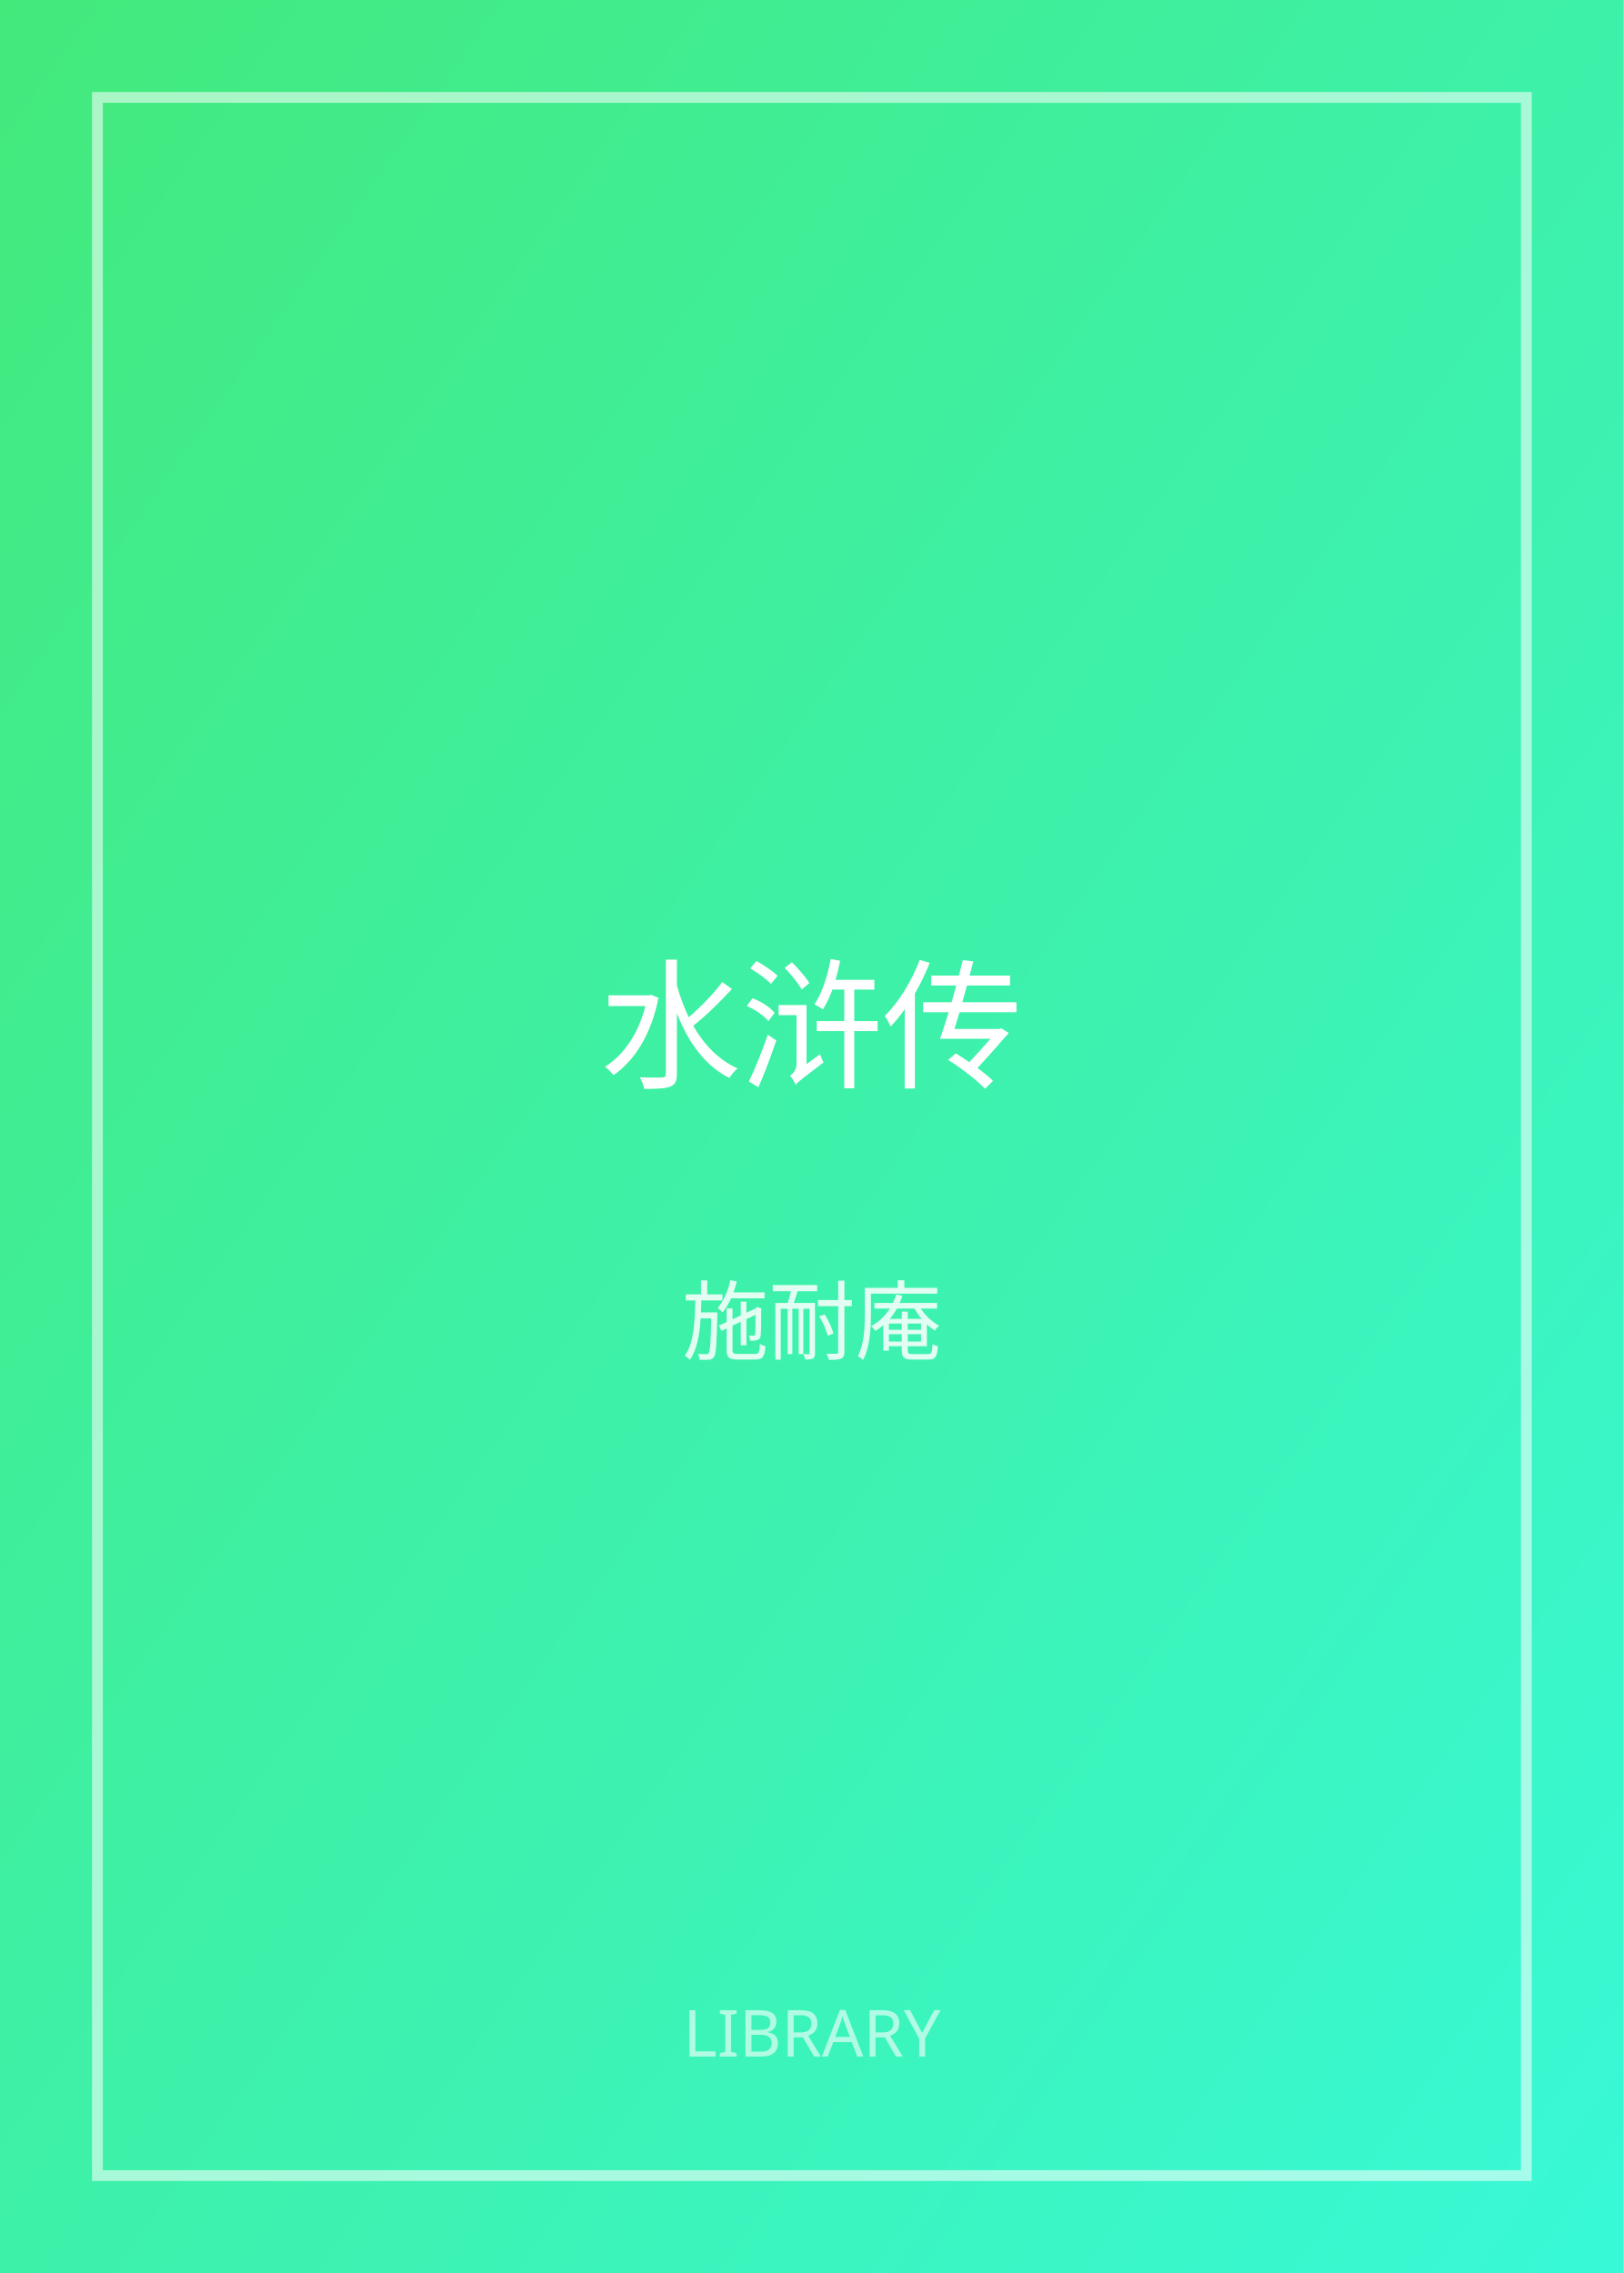
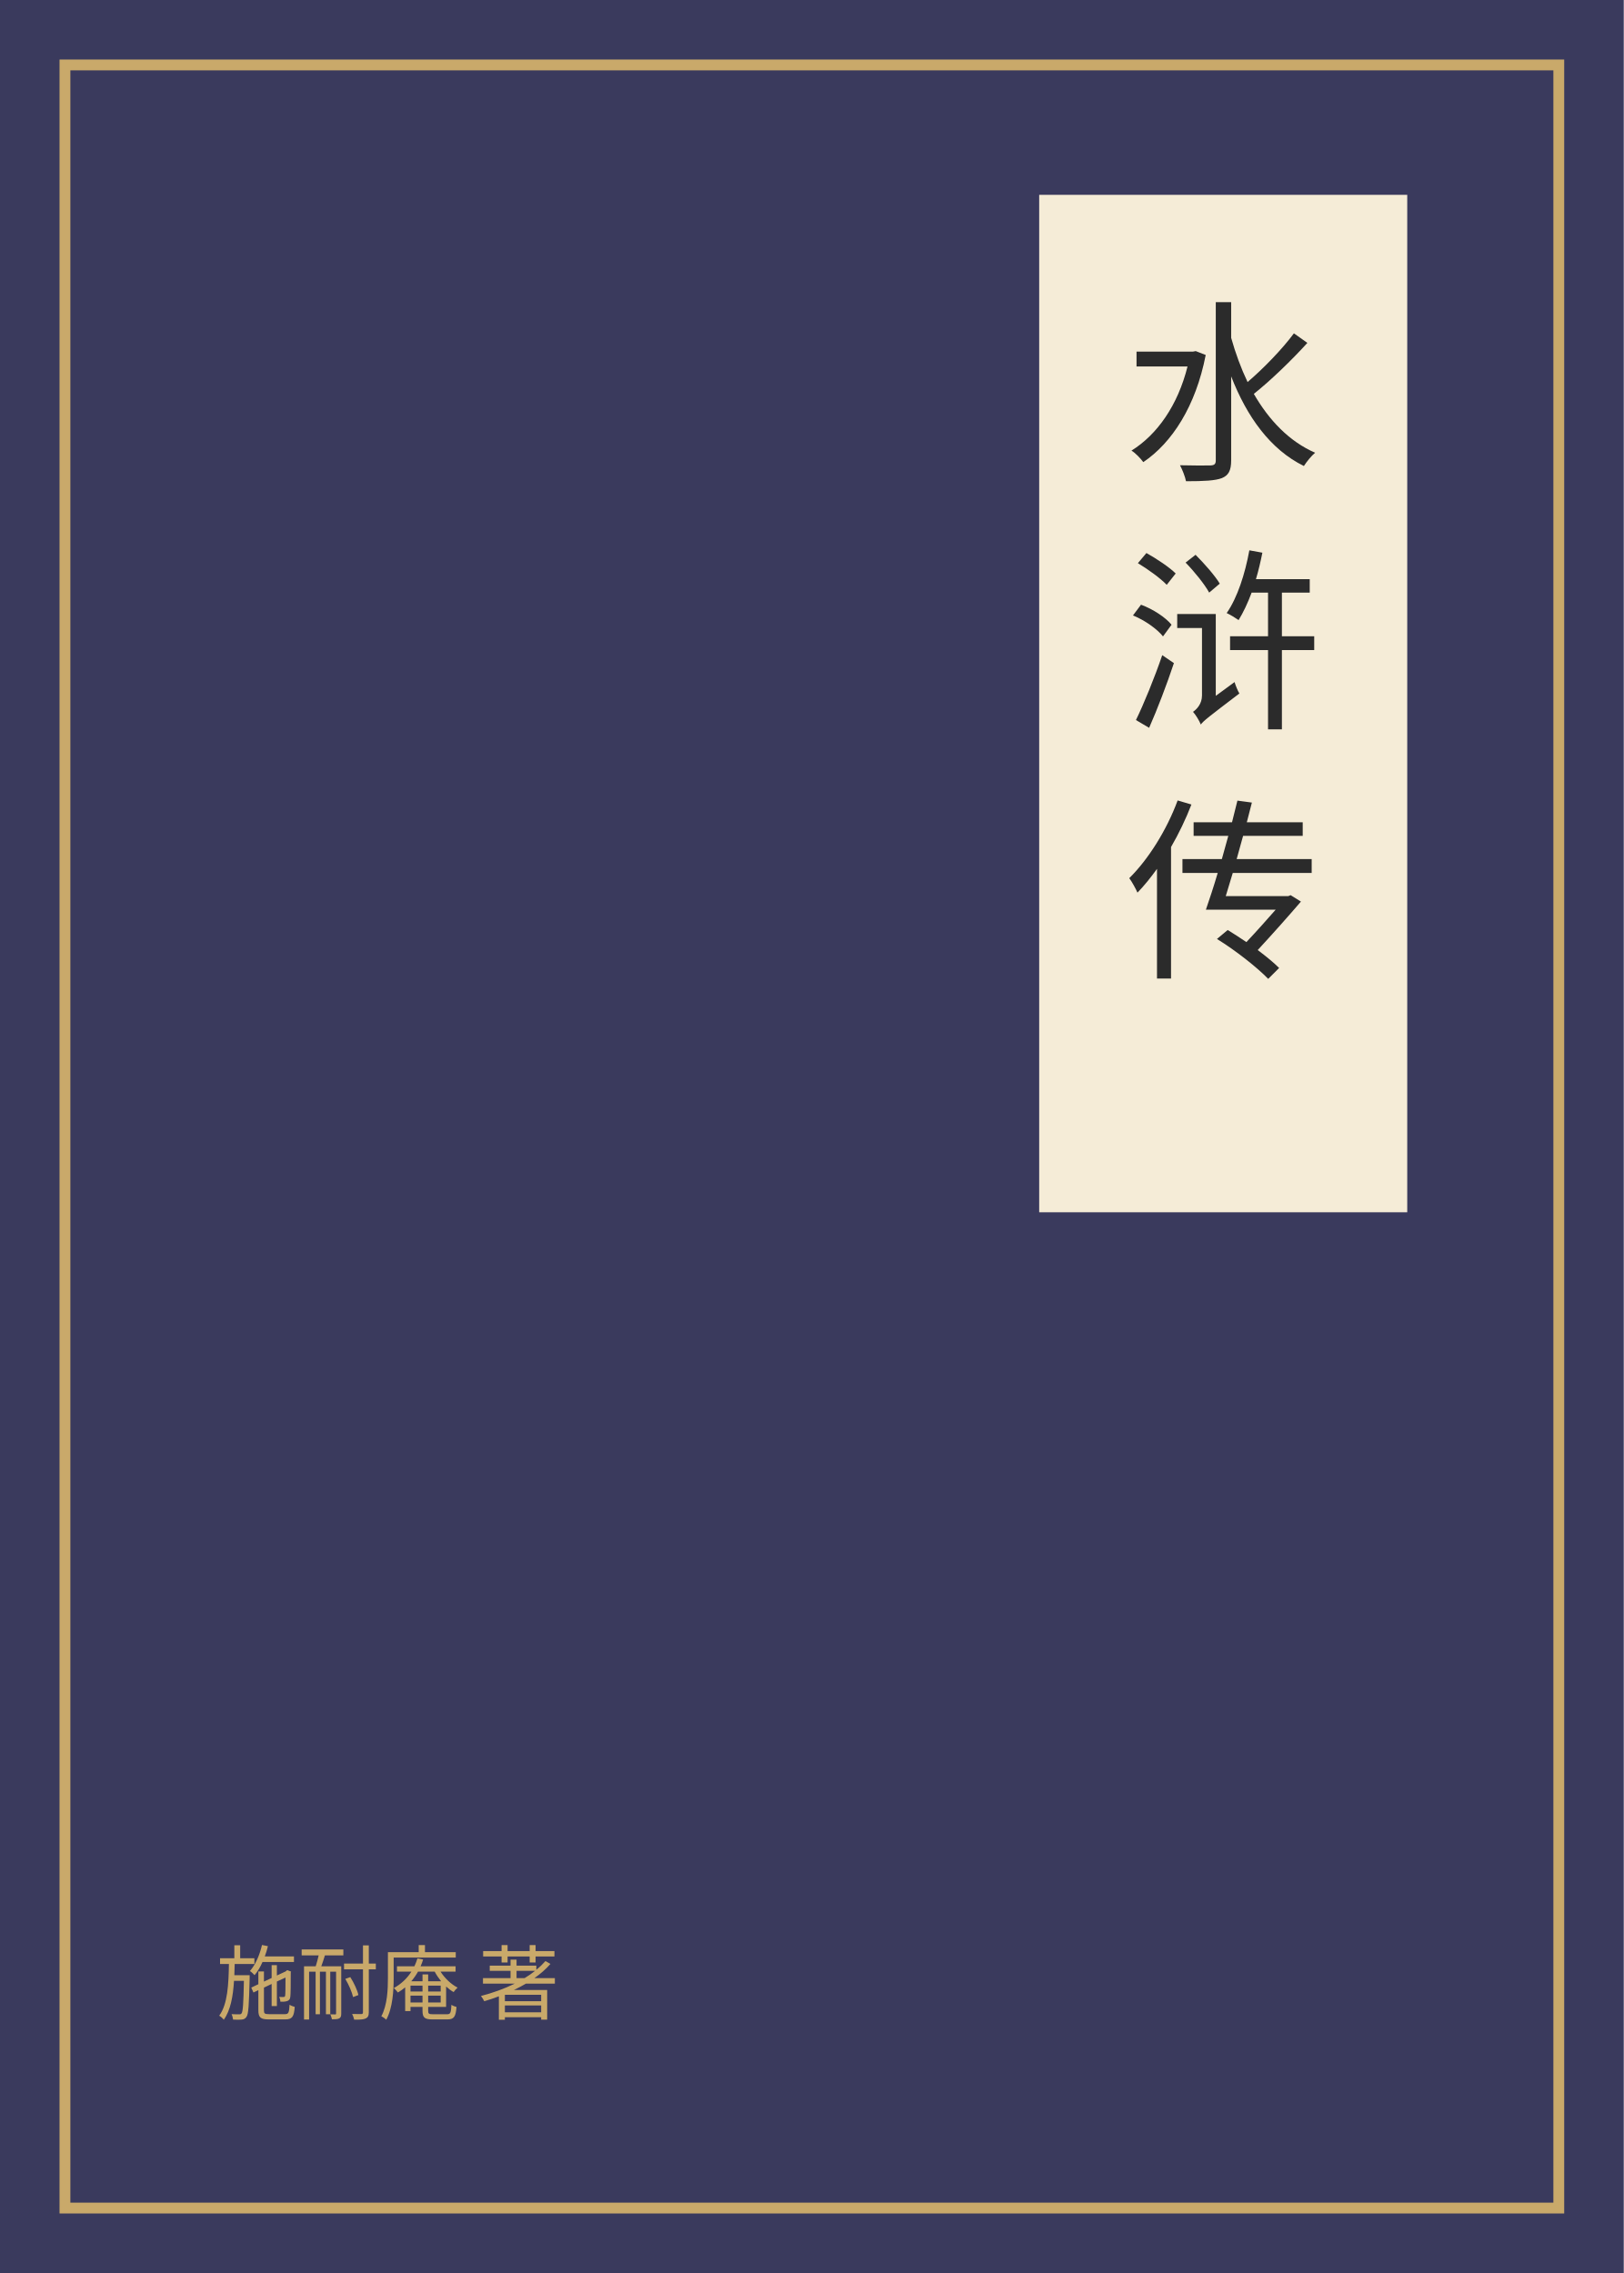
- <svg xmlns="http://www.w3.org/2000/svg" width="300" height="420">
-   <defs>
-     <linearGradient id="g" x1="0" y1="0" x2="1" y2="1">
-       <stop offset="0%" stop-color="#43e97b" />
-       <stop offset="100%" stop-color="#38f9d7" />
-     </linearGradient>
-   </defs>
-   <rect width="300" height="420" fill="url(#g)" />
-   <rect x="18" y="18" width="264" height="384" fill="none" stroke="rgba(255,255,255,0.55)" stroke-width="2" />
-   <text x="150" y="190" font-size="26" font-family="serif" fill="#ffffff" text-anchor="middle" dominant-baseline="middle">水浒传</text>
-   <text x="150" y="250" font-size="16" font-family="sans-serif" fill="rgba(255,255,255,0.85)" text-anchor="middle">施耐庵</text>
-   <text x="150" y="380" font-size="12" font-family="sans-serif" fill="rgba(255,255,255,0.6)" text-anchor="middle">LIBRARY</text>
+ <svg xmlns="http://www.w3.org/2000/svg" width="300" height="420" viewBox="0 0 300 420">
+   <rect width="300" height="420" fill="#3a3a5d" />
+   <rect x="12" y="12" width="276" height="396" fill="none" stroke="#c9a96a" stroke-width="2" />
+   <rect x="192" y="36" width="68" height="188" fill="#f5ecd7" />
+   <text x="226" y="86" font-size="36" fill="#2b2b2b" text-anchor="middle" font-family="KaiTi,STKaiti,serif">水</text>
+   <text x="226" y="132" font-size="36" fill="#2b2b2b" text-anchor="middle" font-family="KaiTi,STKaiti,serif">浒</text>
+   <text x="226" y="178" font-size="36" fill="#2b2b2b" text-anchor="middle" font-family="KaiTi,STKaiti,serif">传</text>
+   <text x="40" y="372" font-size="15" fill="#c9a96a" font-family="KaiTi,STKaiti,serif">施耐庵 著</text>
</svg>
